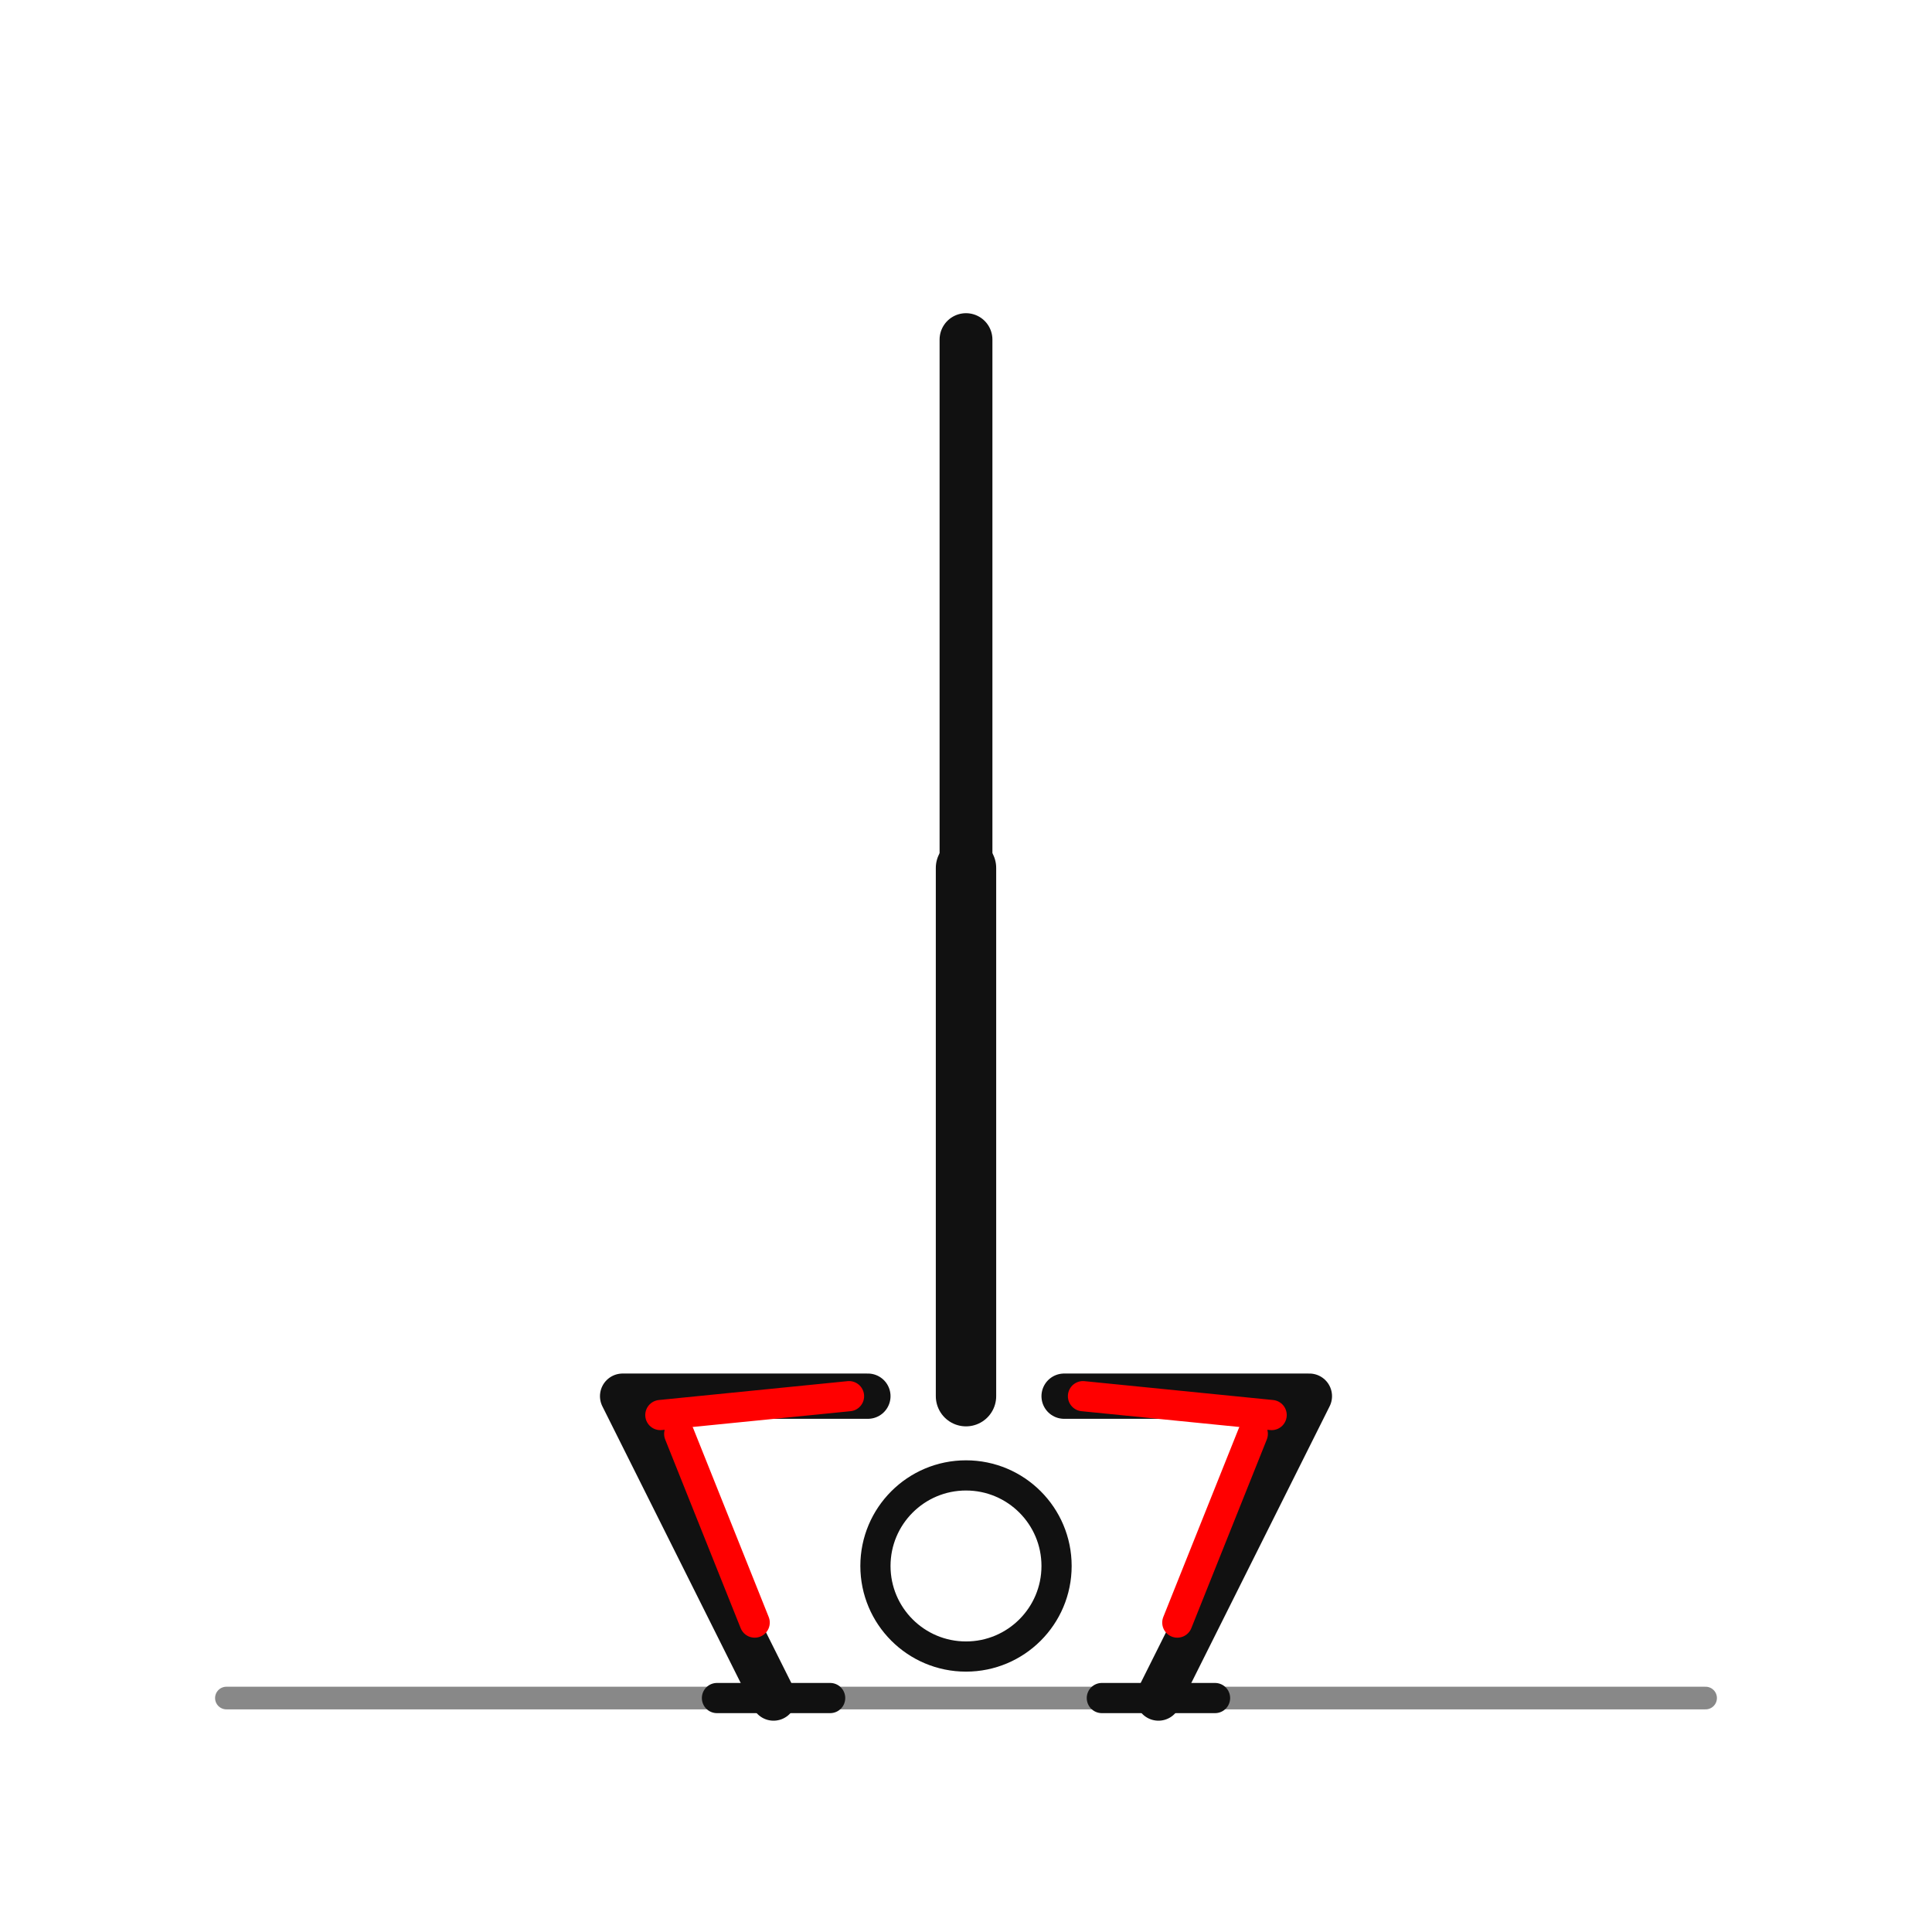
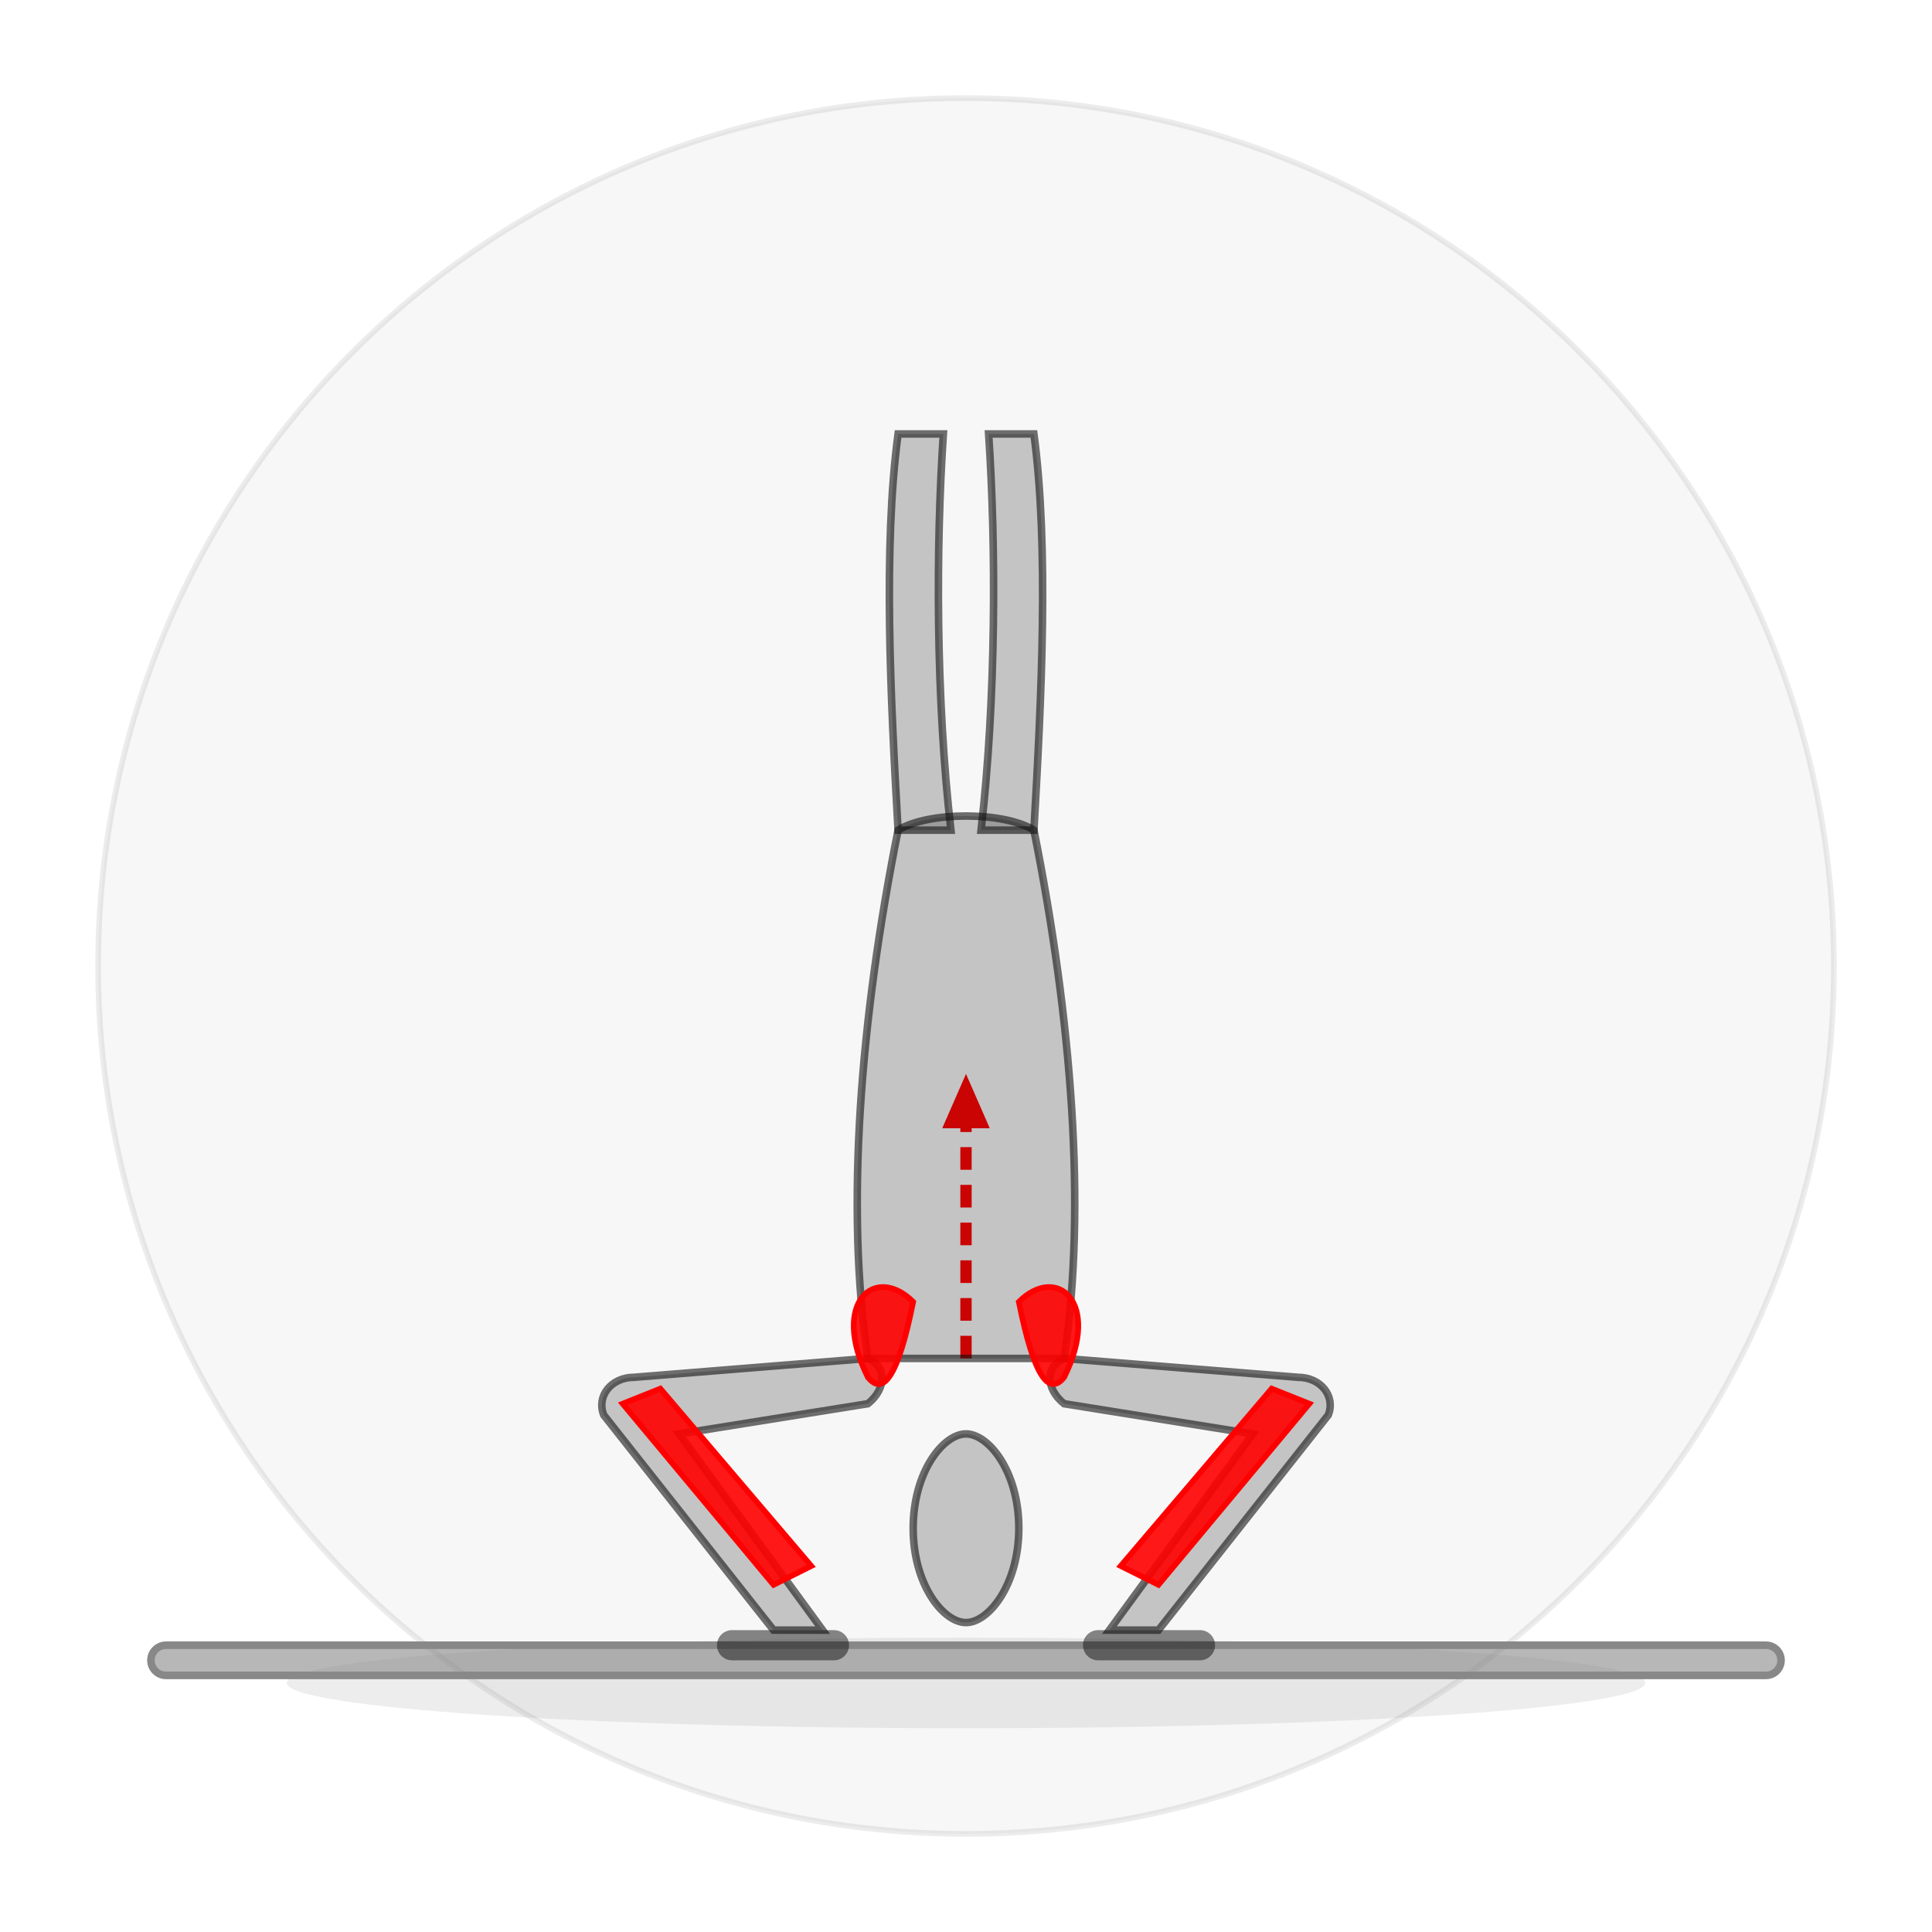
<svg xmlns="http://www.w3.org/2000/svg" viewBox="0 0 512 512">
-   <path stroke="#888888" stroke-width="6" stroke-linecap="round" d="M 60,450 L 452,450" />
-   <path stroke="#111111" stroke-width="8" stroke-linecap="round" d="M 190,450 L 220,450" />
-   <path stroke="#111111" stroke-width="8" stroke-linecap="round" d="M 292,450 L 322,450" />
-   <path stroke="#111111" stroke-width="12" stroke-linecap="round" stroke-linejoin="round" fill="none" d="M 205,450 L 165,370 L 230,370" />
-   <path stroke="#111111" stroke-width="12" stroke-linecap="round" stroke-linejoin="round" fill="none" d="M 307,450 L 347,370 L 282,370" />
-   <circle cx="256" cy="415" r="24" stroke="#111111" stroke-width="8" fill="none" />
-   <path stroke="#111111" stroke-width="16" stroke-linecap="round" d="M 256,370 L 256,230" />
-   <path stroke="#111111" stroke-width="14" stroke-linecap="round" d="M 256,230 L 256,90" />
-   <path stroke="#FF0000" stroke-width="8" stroke-linecap="round" d="M 225,370 L 175,375" />
-   <path stroke="#FF0000" stroke-width="8" stroke-linecap="round" d="M 287,370 L 337,375" />
-   <path stroke="#FF0000" stroke-width="8" stroke-linecap="round" d="M 180,380 L 200,430" />
-   <path stroke="#FF0000" stroke-width="8" stroke-linecap="round" d="M 332,380 L 312,430" />
+   <defs>
+     <marker id="arrow" viewBox="0 0 10 10" refX="5" refY="5" markerWidth="6" markerHeight="6" orient="auto-start-reverse">
+       <path d="M 0 1.5 L 8 5 L 0 8.5 z" fill="#FF0000" />
+     </marker>
+     <marker id="arrow-neutral" viewBox="0 0 10 10" refX="5" refY="5" markerWidth="6" markerHeight="6" orient="auto-start-reverse">
+       <path d="M 0 1.5 L 8 5 L 0 8.5 z" fill="#888888" />
+     </marker>
+   </defs>
+   <circle cx="256" cy="256" r="230" fill="#111111" fill-opacity="0.035" stroke="#111111" stroke-width="1.5" stroke-opacity="0.08" />
+   <ellipse cx="256" cy="446" rx="180" ry="12" fill="#888888" fill-opacity="0.15" />
+   <rect x="40" y="436" width="432" height="8" rx="4" fill="#888888" fill-opacity="0.6" stroke="#888888" stroke-width="2" />
+   <path d="M 256,360 L 256,290" stroke="#FF0000" stroke-width="3" stroke-dasharray="6,4" marker-end="url(#arrow)" />
+   <rect x="190" y="432" width="35" height="8" rx="4" fill="#111111" fill-opacity="0.5" />
+   <rect x="287" y="432" width="35" height="8" rx="4" fill="#111111" fill-opacity="0.5" />
+   <path d="M 205,432 L 160,375 C 158,370 162,365 168,365 L 230,360 C 235,362 235,368 230,372 L 180,380 L 218,432 Z" fill="#111111" fill-opacity="0.22" stroke="#111111" stroke-width="2" stroke-opacity="0.6" />
+   <path d="M 307,432 L 352,375 C 354,370 350,365 344,365 L 282,360 C 277,362 277,368 282,372 L 332,380 L 294,432 Z" fill="#111111" fill-opacity="0.22" stroke="#111111" stroke-width="2" stroke-opacity="0.6" />
+   <path d="M 242,405 C 242,390 250,380 256,380 C 262,380 270,390 270,405 C 270,420 262,430 256,430 C 250,430 242,420 242,405 Z" fill="#111111" fill-opacity="0.22" stroke="#111111" stroke-width="2" stroke-opacity="0.6" />
+   <path d="M 230,360 C 224,320 228,270 238,220 C 246,215 266,215 274,220 C 284,270 288,320 282,360 Z" fill="#111111" fill-opacity="0.22" stroke="#111111" stroke-width="2" stroke-opacity="0.6" />
+   <path d="M 238,220 C 236,185 234,145 238,115 L 250,115 C 248,145 248,185 252,220 Z" fill="#111111" fill-opacity="0.22" stroke="#111111" stroke-width="2" stroke-opacity="0.6" />
+   <path d="M 274,220 C 276,185 278,145 274,115 L 262,115 C 264,145 264,185 260,220 Z" fill="#111111" fill-opacity="0.22" stroke="#111111" stroke-width="2" stroke-opacity="0.6" />
+   <path d="M 230,365 C 220,345 232,335 242,345 C 238,365 234,370 230,365 Z" fill="#FF0000" fill-opacity="0.9" stroke="#FF0000" stroke-width="1.5" />
+   <path d="M 282,365 C 292,345 280,335 270,345 C 274,365 278,370 282,365 Z" fill="#FF0000" fill-opacity="0.9" stroke="#FF0000" stroke-width="1.5" />
+   <path d="M 165,372 L 205,420 L 215,415 L 175,368 Z" fill="#FF0000" fill-opacity="0.9" stroke="#FF0000" stroke-width="1.5" />
+   <path d="M 347,372 L 307,420 L 297,415 L 337,368 Z" fill="#FF0000" fill-opacity="0.9" stroke="#FF0000" stroke-width="1.5" />
</svg>
